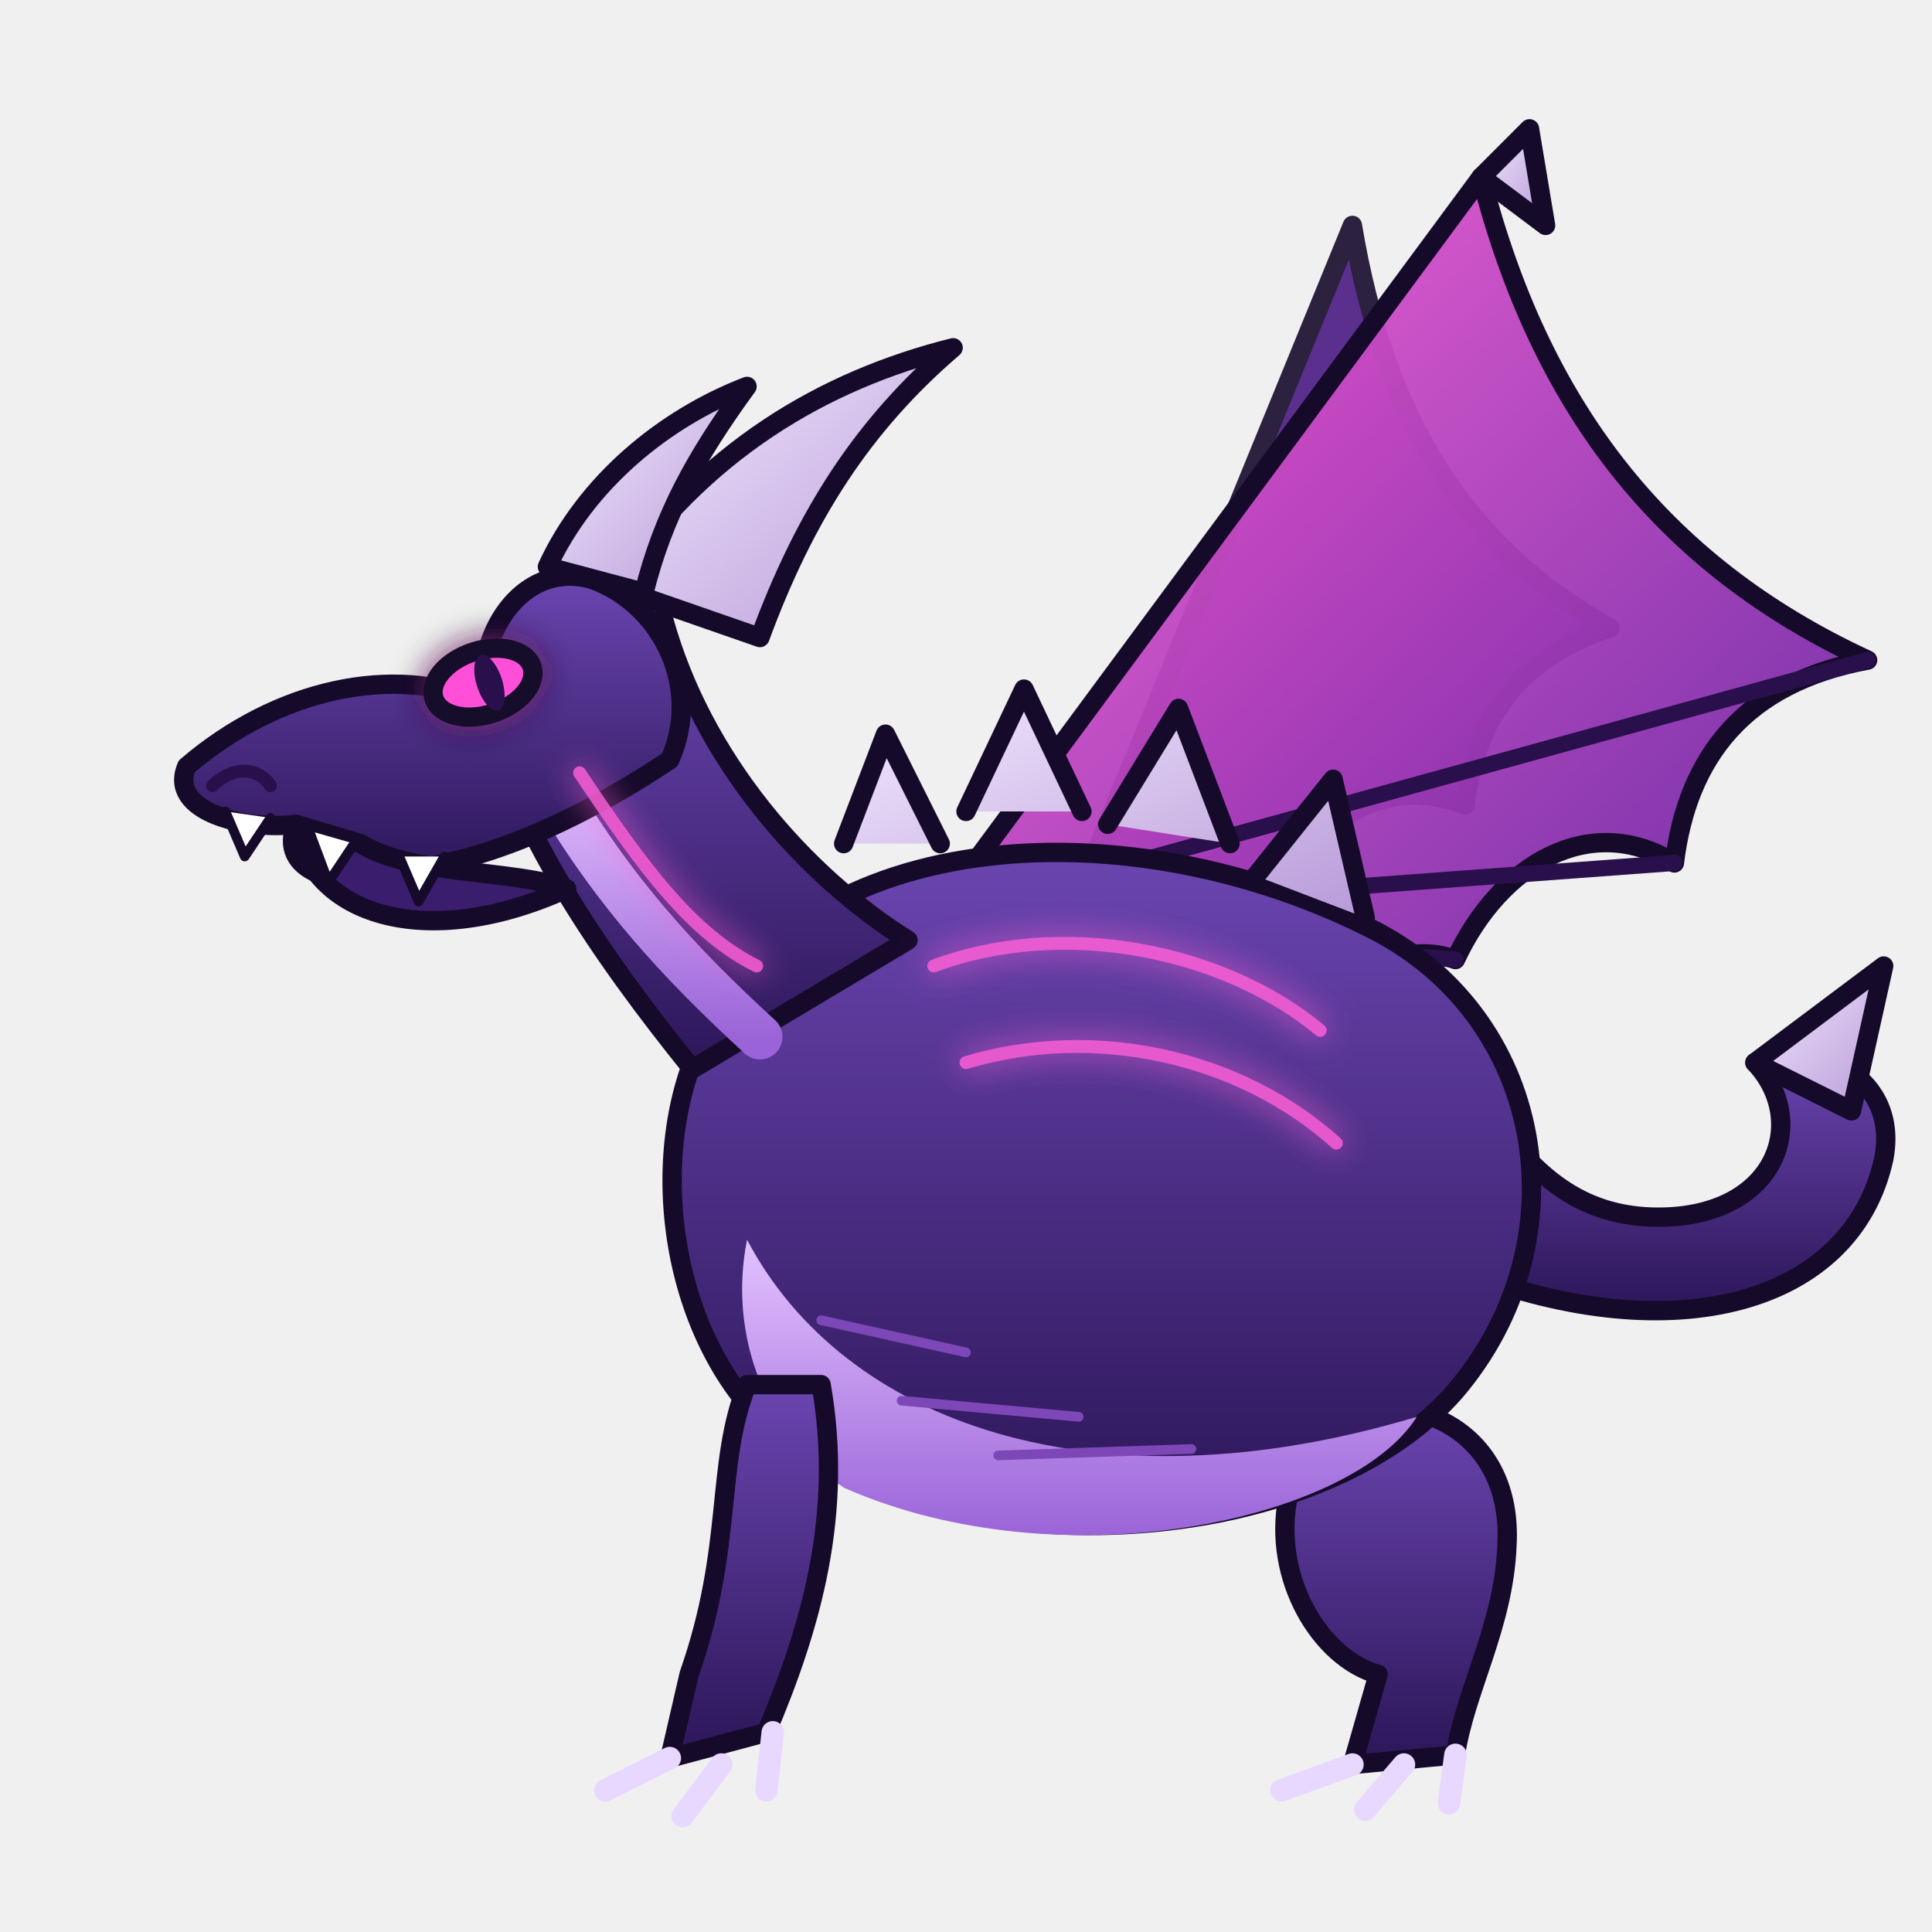
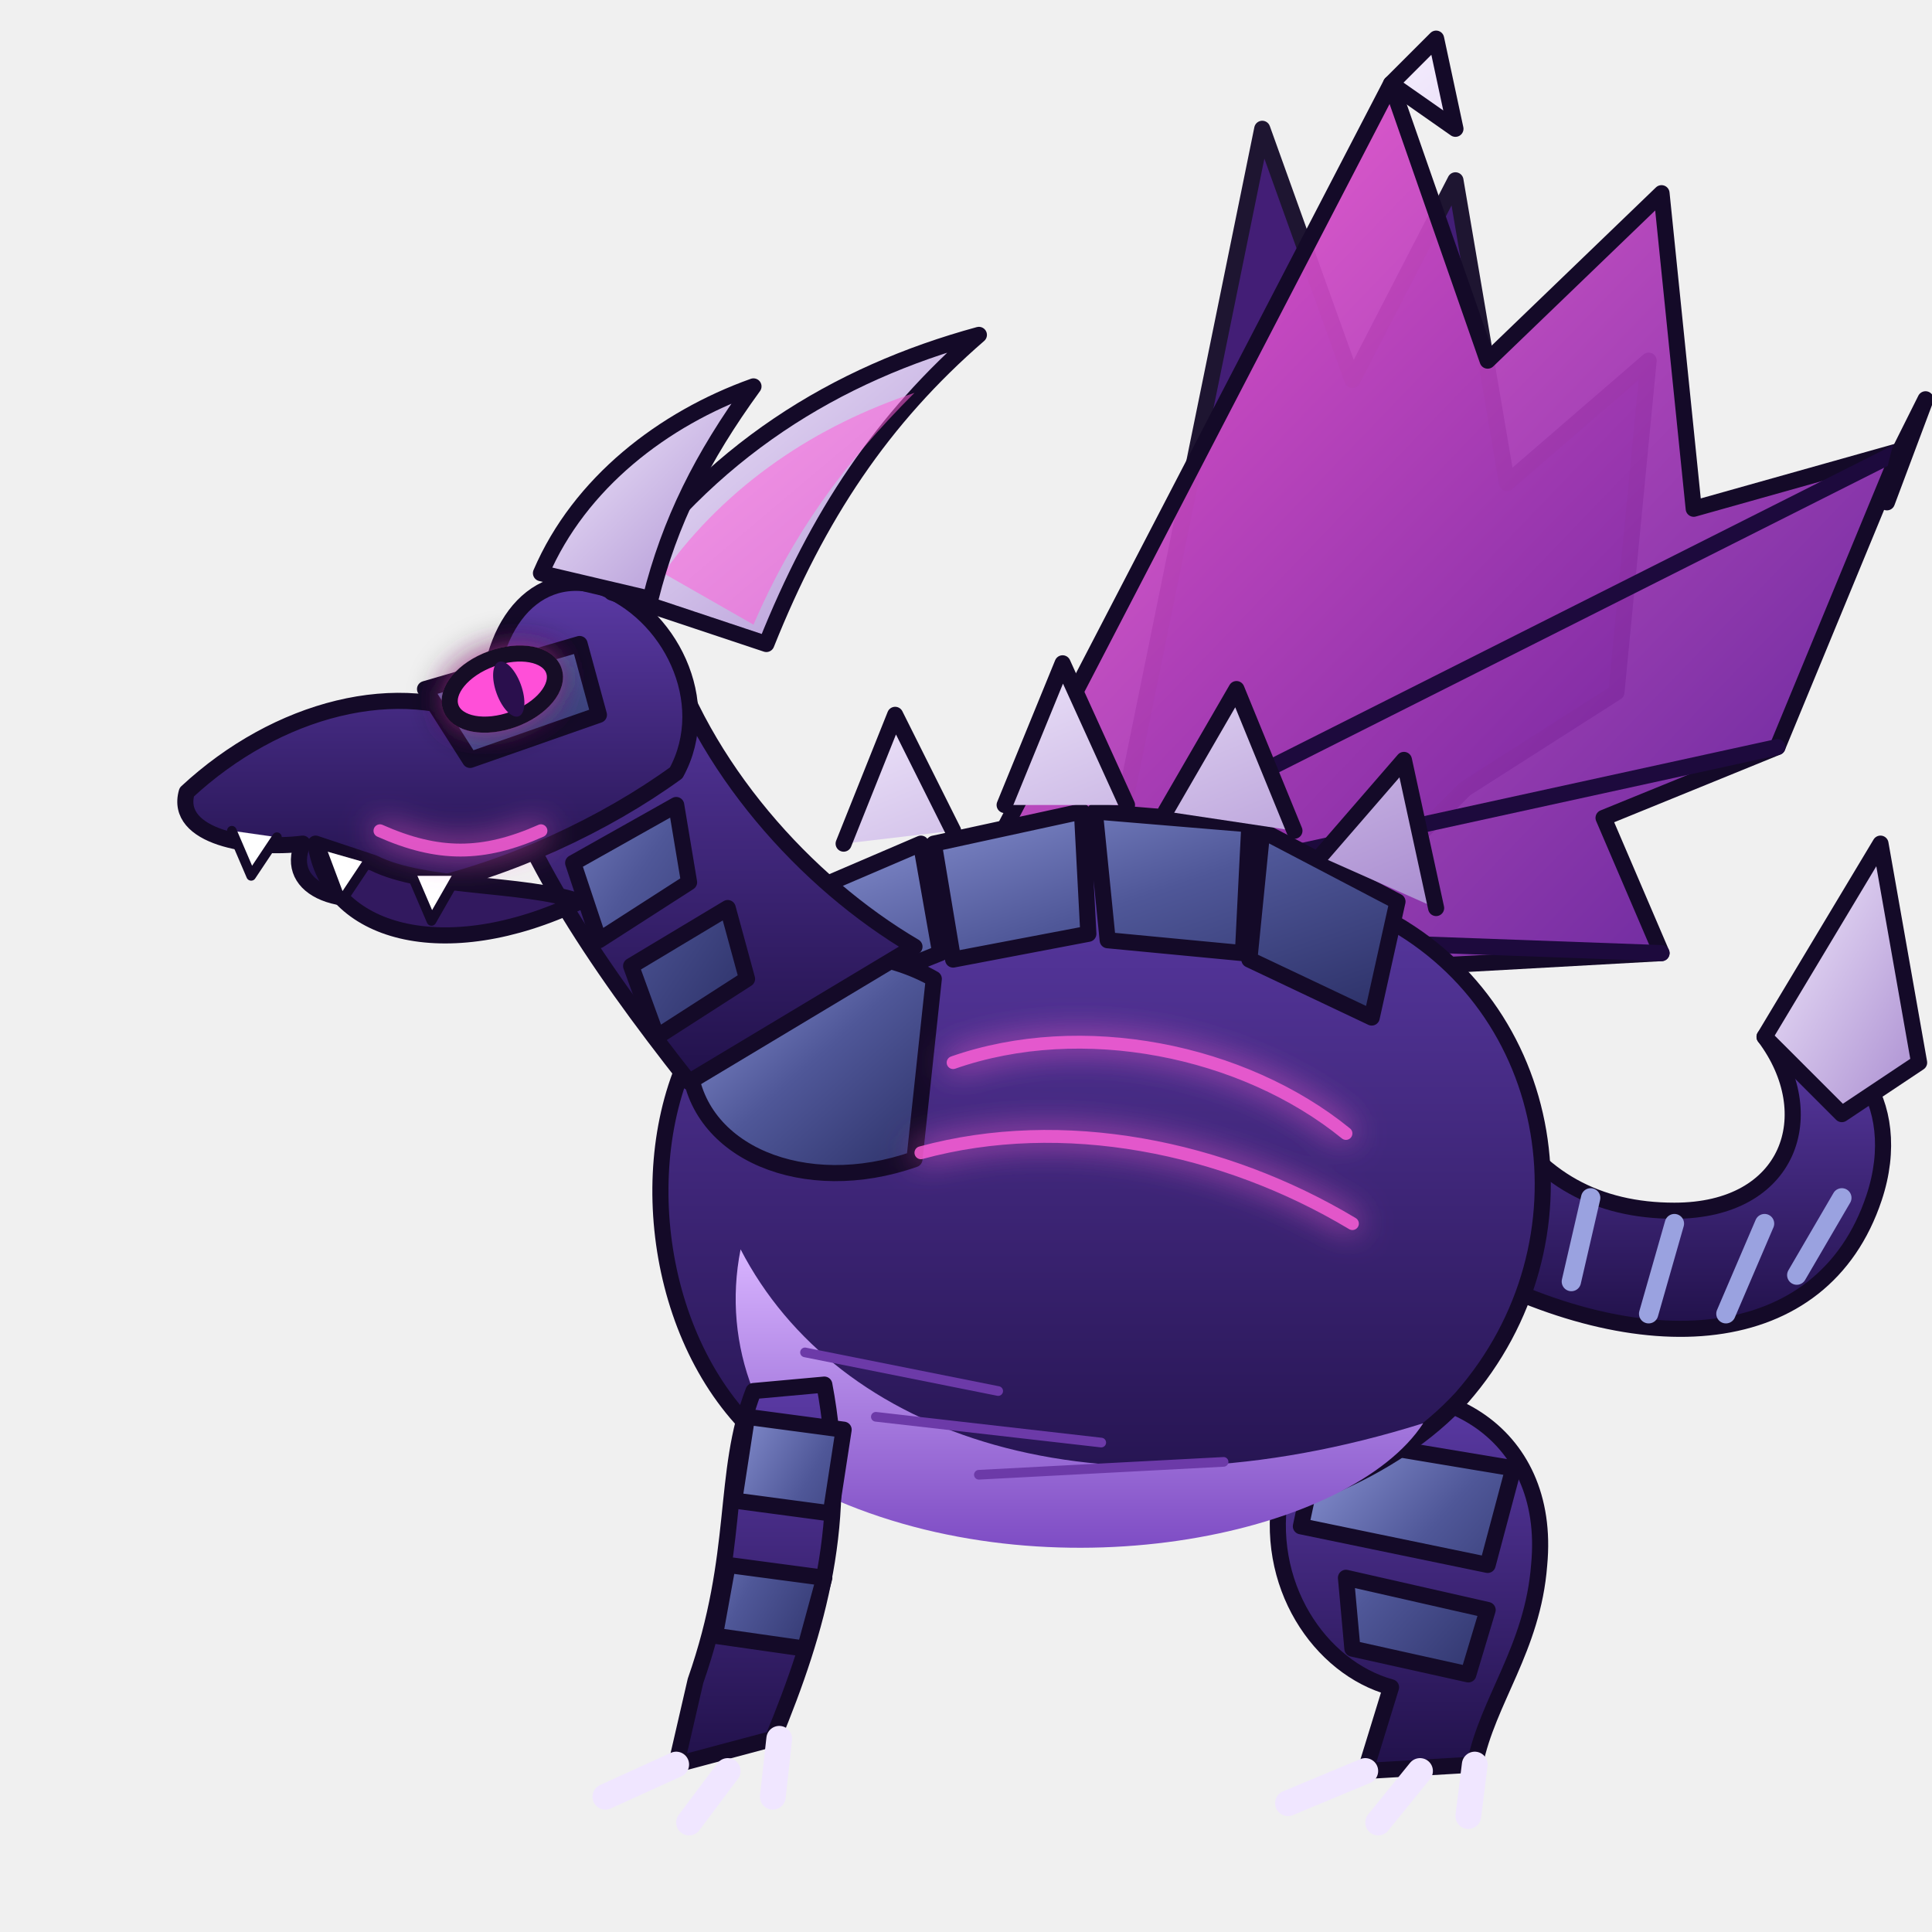
<svg xmlns="http://www.w3.org/2000/svg" viewBox="0 0 600 600">
  <defs>
    <linearGradient id="body" x1="0" y1="0" x2="0" y2="1">
-       <stop offset="0" stop-color="#6a45b0" />
-       <stop offset="1" stop-color="#2c1658" />
+       <stop offset="0" stop-color="#5b3aa5" />
+       <stop offset="1" stop-color="#21114a" />
+     </linearGradient>
+     <linearGradient id="plate" x1="0" y1="0" x2="1" y2="1">
+       <stop offset="0" stop-color="#8e98d8" />
+       <stop offset=".5" stop-color="#4f5798" />
+       <stop offset="1" stop-color="#2b2f66" />
    </linearGradient>
    <linearGradient id="belly" x1="0" y1="0" x2="0" y2="1">
-       <stop offset="0" stop-color="#e3c2ff" />
-       <stop offset="1" stop-color="#9a64d8" />
+       <stop offset="0" stop-color="#d8b4ff" />
+       <stop offset="1" stop-color="#7e4cc4" />
    </linearGradient>
    <linearGradient id="wing" x1="0" y1="0" x2="1" y2="1">
      <stop offset="0" stop-color="#ff5fd8" stop-opacity=".95" />
-       <stop offset="1" stop-color="#5a1f9e" stop-opacity=".95" />
+       <stop offset="1" stop-color="#4a1590" stop-opacity=".95" />
    </linearGradient>
    <linearGradient id="horn" x1="0" y1="0" x2="1" y2="1">
-       <stop offset="0" stop-color="#f4eaff" />
-       <stop offset="1" stop-color="#b79ad8" />
+       <stop offset="0" stop-color="#f6efff" />
+       <stop offset="1" stop-color="#a98cd0" />
    </linearGradient>
    <filter id="glow" x="-50%" y="-50%" width="200%" height="200%">
      <feGaussianBlur stdDeviation="5" result="b" />
      <feMerge>
        <feMergeNode in="b" />
        <feMergeNode in="SourceGraphic" />
      </feMerge>
    </filter>
  </defs>
-   <g stroke="#160a2b" stroke-width="6" stroke-linejoin="round" stroke-linecap="round">
-     <path d="M330 290 L420 70 C430 130 455 170 500 195 C470 205 458 225 455 250 C430 240 405 255 395 285 Z" fill="#4a1a82" opacity=".9" />
-     <path d="M455 395 C520 420 575 405 585 360 C590 335 565 322 545 330 C562 348 552 378 515 378 C492 378 478 366 466 350 Z" fill="url(#body)" />
-     <path d="M545 330 L585 300 L575 345 Z" fill="url(#horn)" />
-     <path d="M290 285 L460 55 C478 125 515 175 580 205 C542 212 524 235 520 268 C494 252 466 268 452 298 C430 290 410 310 400 338 Z" fill="url(#wing)" />
-     <path d="M290 285 L580 205 M290 285 L520 268 M290 285 L452 298" fill="none" stroke="#2a0f4d" stroke-width="5" />
-     <path d="M460 55 L475 40 L480 70 Z" fill="url(#horn)" />
-     <path d="M410 440 C440 430 470 445 468 480 C467 505 455 525 452 545 L420 548 L428 520 C410 515 395 490 400 465 Z" fill="url(#body)" />
-     <path d="M420 548 L398 556 M436 548 L424 562 M452 545 L450 560" fill="none" stroke="#e8d8ff" stroke-width="7" />
-     <path d="M215 330 C240 258 345 248 425 288 C480 315 492 385 452 432 C412 478 312 488 250 452 C212 428 200 370 215 330 Z" fill="url(#body)" />
-     <path d="M232 385 C262 442 340 470 440 440 C420 472 330 492 262 462 C238 445 226 415 232 385 Z" fill="url(#belly)" stroke="none" />
-     <path d="M255 410 L300 420 M280 435 L335 440 M310 452 L370 450" fill="none" stroke="#7d47b8" stroke-width="3" />
-     <path d="M262 262 L275 228 L292 262 M300 252 L318 214 L336 252 M344 256 L366 220 L382 262 M390 272 L414 242 L424 285" fill="url(#horn)" />
-     <path d="M255 430 C262 470 252 505 238 538 L208 546 L214 520 C228 480 222 455 232 430 Z" fill="url(#body)" />
-     <path d="M208 546 L188 556 M224 548 L212 564 M240 538 L238 556" fill="none" stroke="#e8d8ff" stroke-width="7" />
-     <path d="M215 332 C186 296 160 258 150 218 L206 192 C218 236 250 272 282 292 Z" fill="url(#body)" />
-     <path d="M168 238 C188 275 212 300 236 322" fill="none" stroke="url(#belly)" stroke-width="14" />
-     <path d="M150 218 C122 206 86 214 58 238 C52 252 76 258 92 256 C86 270 104 278 128 270 C156 266 184 252 208 236 C218 214 206 188 184 180 C164 174 148 194 150 218 Z" fill="url(#body)" />
-     <path d="M92 256 C96 284 132 296 176 276 C160 270 128 272 112 262 Z" fill="#3a1d6c" />
-     <path d="M70 252 L76 266 L84 254 M96 258 L102 274 L110 262 M124 266 L130 280 L138 266" fill="#fff" stroke="#160a2b" stroke-width="3" />
-     <path d="M190 182 C218 140 256 118 296 108 C268 132 250 160 236 198 Z" fill="url(#horn)" />
-     <path d="M170 176 C182 150 206 130 232 120 C216 142 206 160 200 184 Z" fill="url(#horn)" />
+   <g stroke="#140a28" stroke-width="5" stroke-linejoin="round" stroke-linecap="round">
+     <path d="M340 295 L392 40 L420 118 L452 56 L468 150 L512 112 L502 215 L455 245 L400 300 Z" fill="#3b1470" opacity=".95" />
+     <path d="M452 392 C510 424 566 420 582 372 C592 342 574 318 548 322 C566 346 556 376 520 376 C496 376 478 366 466 346 Z" fill="url(#body)" />
+     <path d="M488 398 L494 372 M512 408 L520 380 M536 408 L548 380 M558 396 L572 372" fill="none" stroke="#9aa2e0" stroke-width="6" />
+     <path d="M548 322 L584 262 L596 330 L572 346 Z" fill="url(#horn)" />
+     <path d="M296 288 L432 26 L462 112 L516 60 L526 158 L590 140 L552 232 L498 254 L516 296 L444 300 L410 334 Z" fill="url(#wing)" />
+     <path d="M296 288 L590 140 M296 288 L552 232 M296 288 L516 296 M296 288 L444 300" fill="none" stroke="#1d0a3d" stroke-width="5" />
+     <path d="M432 26 L446 12 L452 40 Z M590 140 L598 124 L586 156 Z" fill="url(#horn)" />
+     <path d="M408 436 C446 424 482 444 478 486 C476 512 462 528 458 548 L424 550 L432 524 C410 518 392 492 398 462 Z" fill="url(#body)" />
+     <path d="M410 446 L470 456 L462 486 L404 474 Z M418 490 L462 500 L456 520 L420 512 Z" fill="url(#plate)" />
+     <path d="M424 550 L400 560 M441 550 L428 566 M458 548 L456 564" fill="none" stroke="#f0e6ff" stroke-width="8" />
+     <path d="M212 332 C236 256 346 244 428 284 C484 312 496 386 454 434 C412 480 310 492 246 454 C208 430 196 372 212 332 Z" fill="url(#body)" />
+     <path d="M230 388 C260 446 340 474 442 442 C420 476 330 496 260 466 C236 448 224 418 230 388 Z" fill="url(#belly)" stroke="none" />
+     <path d="M250 420 L310 432 M272 440 L342 448 M304 458 L380 454" fill="none" stroke="#6c3aa8" stroke-width="3" />
+     <path d="M244 280 L286 262 L292 296 L252 312 Z M290 262 L336 252 L338 290 L296 298 Z M340 252 L388 256 L386 296 L344 292 Z M392 258 L434 280 L426 316 L388 298 Z" fill="url(#plate)" />
+     <path d="M262 262 L278 222 L296 258 M312 250 L330 206 L350 250 M362 252 L384 214 L402 258 M410 266 L436 236 L446 282" fill="url(#horn)" />
+     <path d="M214 330 C214 296 262 288 290 304 L284 360 C250 372 216 358 214 330 Z" fill="url(#plate)" />
+     <path d="M232 300 L216 262 L258 290 Z" fill="url(#horn)" />
+     <path d="M256 430 C264 472 254 506 240 540 L210 548 L216 522 C230 482 224 458 234 432 Z" fill="url(#body)" />
+     <path d="M232 440 L262 444 L258 470 L228 466 Z M226 486 L256 490 L250 512 L222 508 Z" fill="url(#plate)" />
+     <path d="M210 548 L188 558 M226 550 L214 566 M242 540 L240 558" fill="none" stroke="#f0e6ff" stroke-width="8" />
+     <path d="M214 336 C184 298 160 262 150 224 L206 198 C218 238 250 274 284 294 Z" fill="url(#body)" />
+     <path d="M196 300 L226 282 L232 304 L204 322 Z M178 268 L210 250 L214 274 L186 292 Z M164 236 L196 222 L198 246 L170 258 Z" fill="url(#plate)" />
+     <path d="M152 224 C124 210 86 220 58 246 C54 260 78 264 94 262 C88 276 106 284 130 276 C158 270 188 256 210 240 C222 218 208 190 186 182 C164 176 150 198 152 224 Z" fill="url(#body)" />
+     <path d="M98 262 C102 290 138 300 180 280 C162 274 132 276 116 268 Z" fill="#32195f" />
+     <path d="M72 258 L78 272 L86 260 M100 264 L106 280 L114 268 M128 272 L134 286 L142 272" fill="#fff" stroke="#140a28" stroke-width="3" />
+     <path d="M132 214 L180 200 L186 222 L146 236 Z" fill="url(#plate)" />
+     <path d="M190 184 C220 140 260 116 304 104 C274 130 254 160 238 200 Z" fill="url(#horn)" />
+     <path d="M206 178 C226 150 254 132 284 122 C262 144 246 166 234 194 Z" fill="#ff5fd8" opacity=".55" stroke="none" />
+     <path d="M168 178 C180 150 206 130 234 120 C218 142 208 162 202 186 Z" fill="url(#horn)" />
    <g filter="url(#glow)">
-       <ellipse cx="150" cy="212" rx="16" ry="10" fill="#ff4fd8" transform="rotate(-18 150 212)" />
+       <ellipse cx="156" cy="214" rx="17" ry="10" fill="#ff4fd8" transform="rotate(-20 156 214)" />
    </g>
-     <ellipse cx="152" cy="212" rx="4" ry="9" fill="#2a0f4d" stroke="none" transform="rotate(-18 152 212)" />
-     <path d="M66 244 C72 238 80 238 84 244" fill="none" stroke="#2a0f4d" stroke-width="4" />
+     <ellipse cx="158" cy="214" rx="4" ry="9" fill="#2a0f4d" stroke="none" transform="rotate(-20 158 214)" />
  </g>
  <g fill="none" stroke="#ff5fd8" stroke-width="4" stroke-linecap="round" filter="url(#glow)" opacity=".85">
-     <path d="M290 300 C330 285 380 295 410 320" />
-     <path d="M300 330 C340 318 385 328 415 355" />
-     <path d="M180 240 C200 270 215 290 235 300" />
+     <path d="M296 330 C336 316 386 326 418 352" />
+     <path d="M286 358 C330 346 380 356 420 380" />
+     <path d="M118 258 C136 266 150 266 168 258" />
  </g>
</svg>
